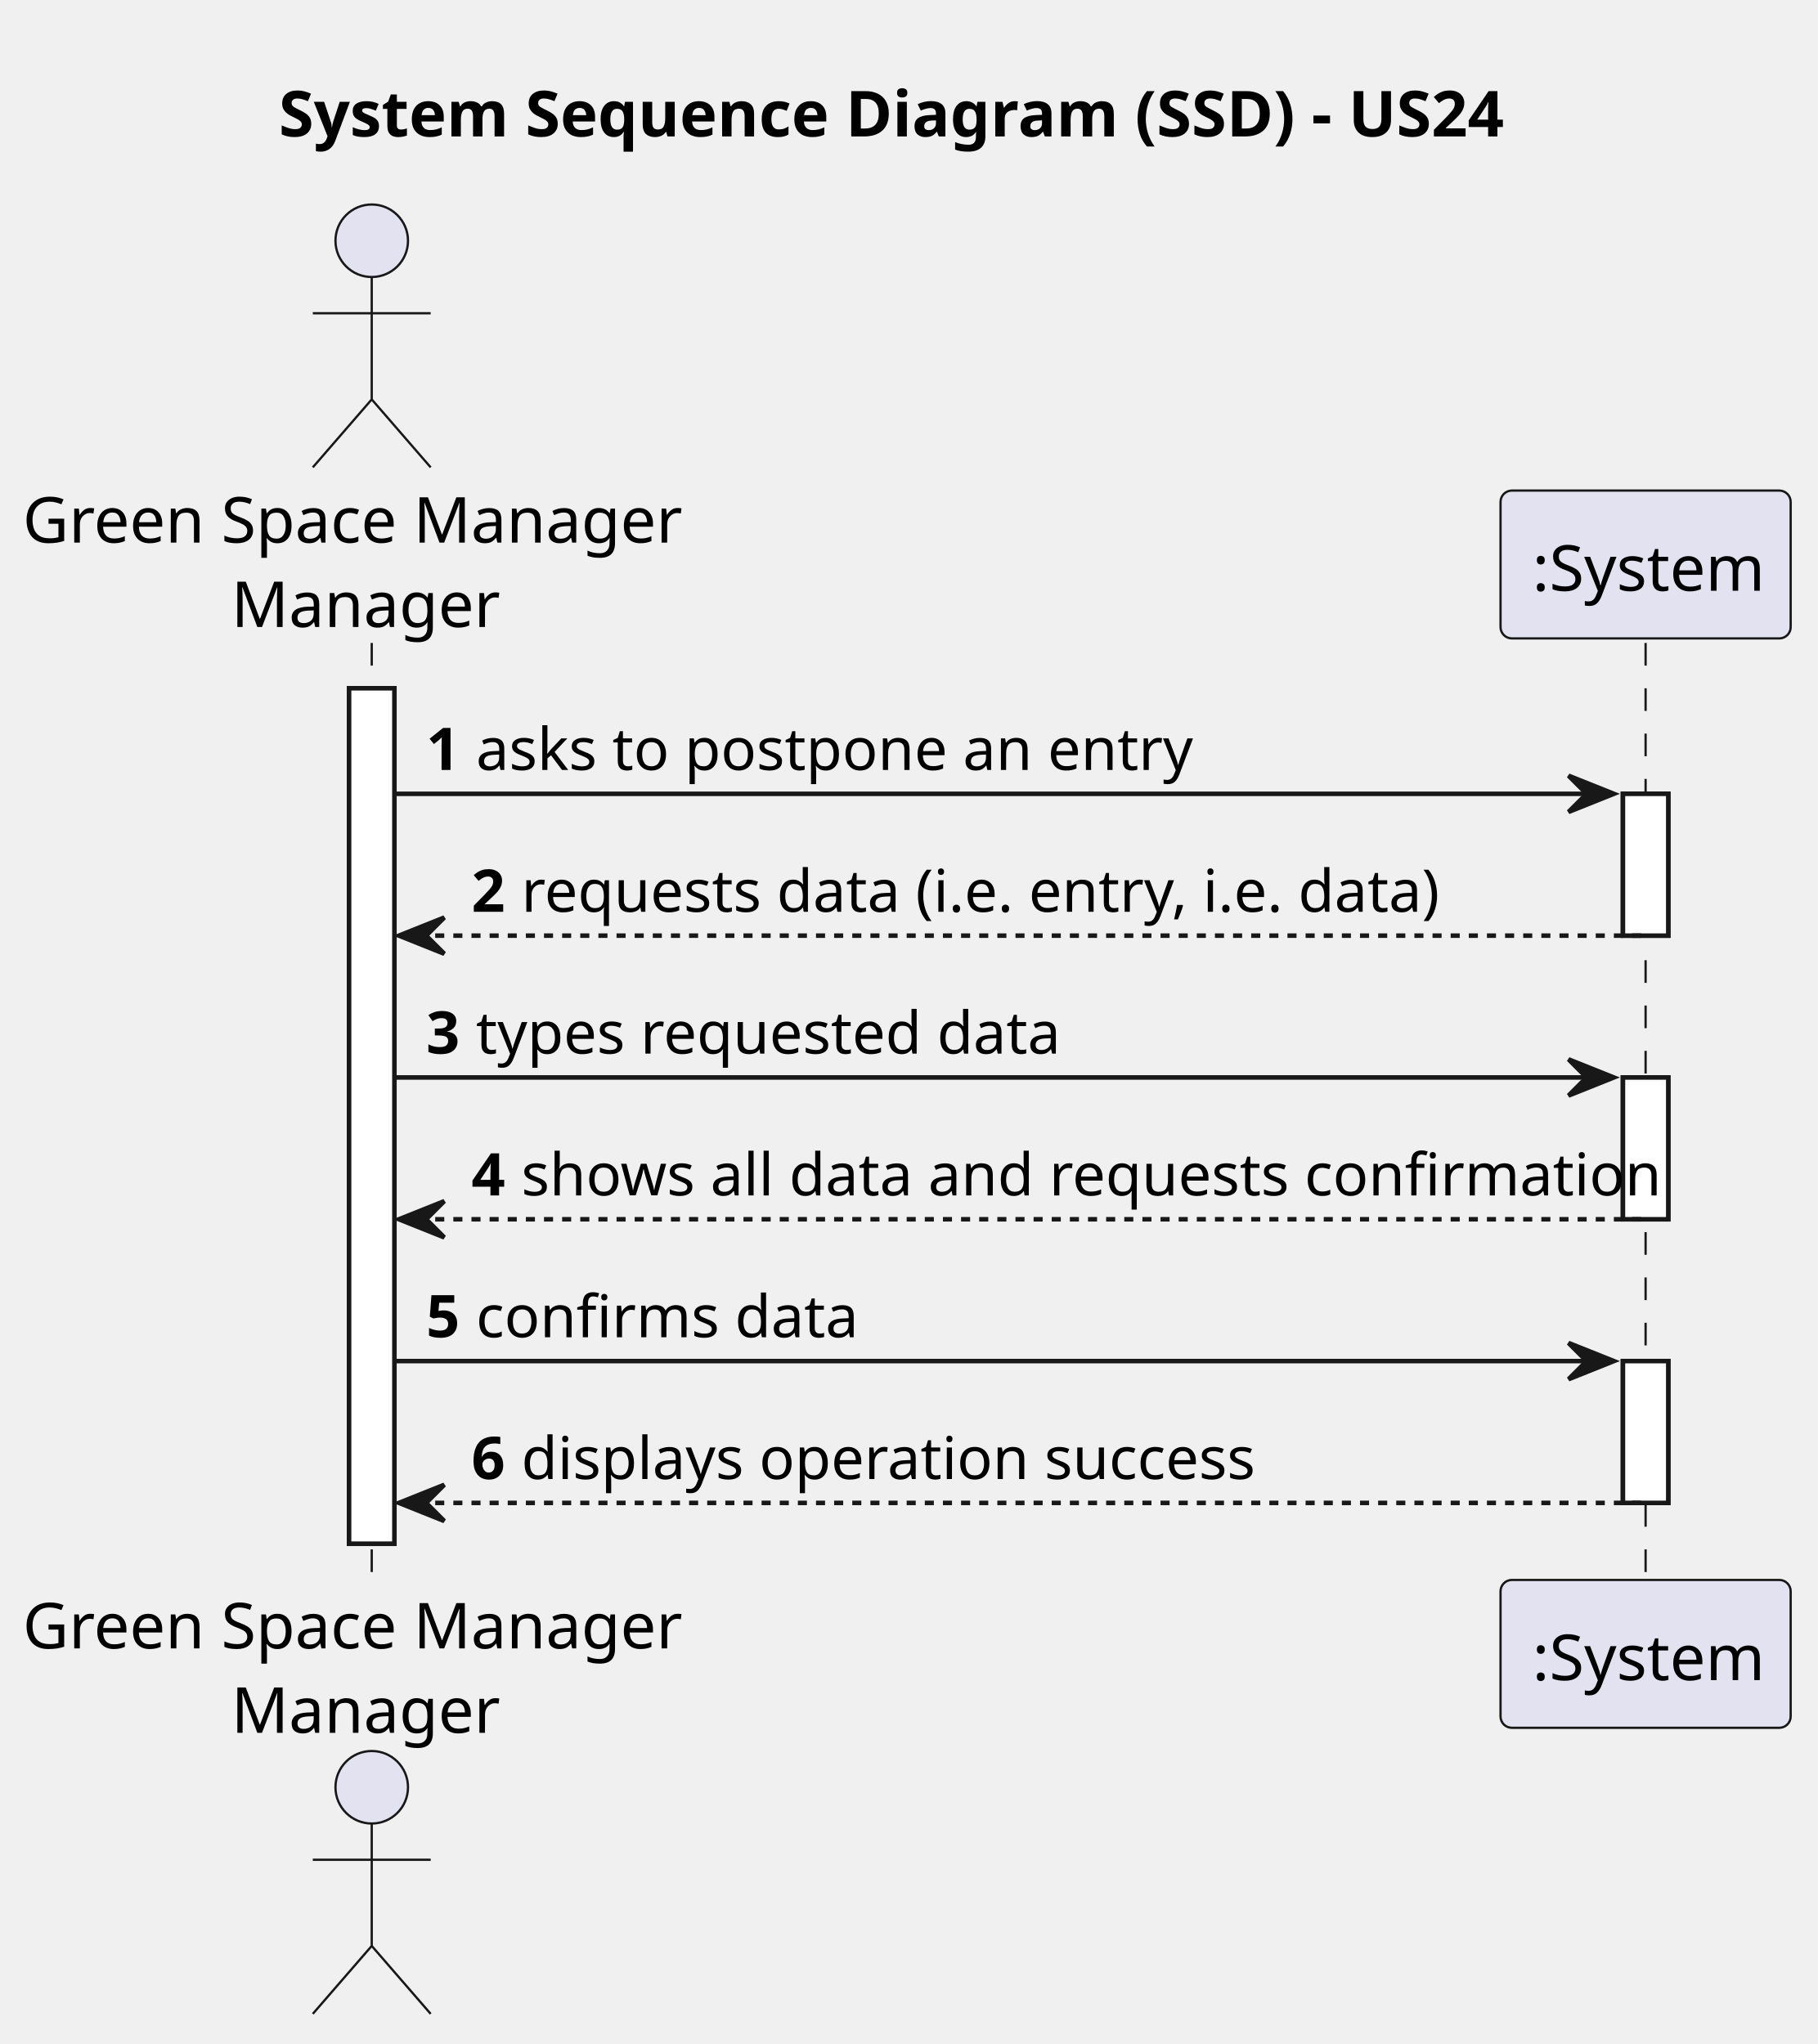
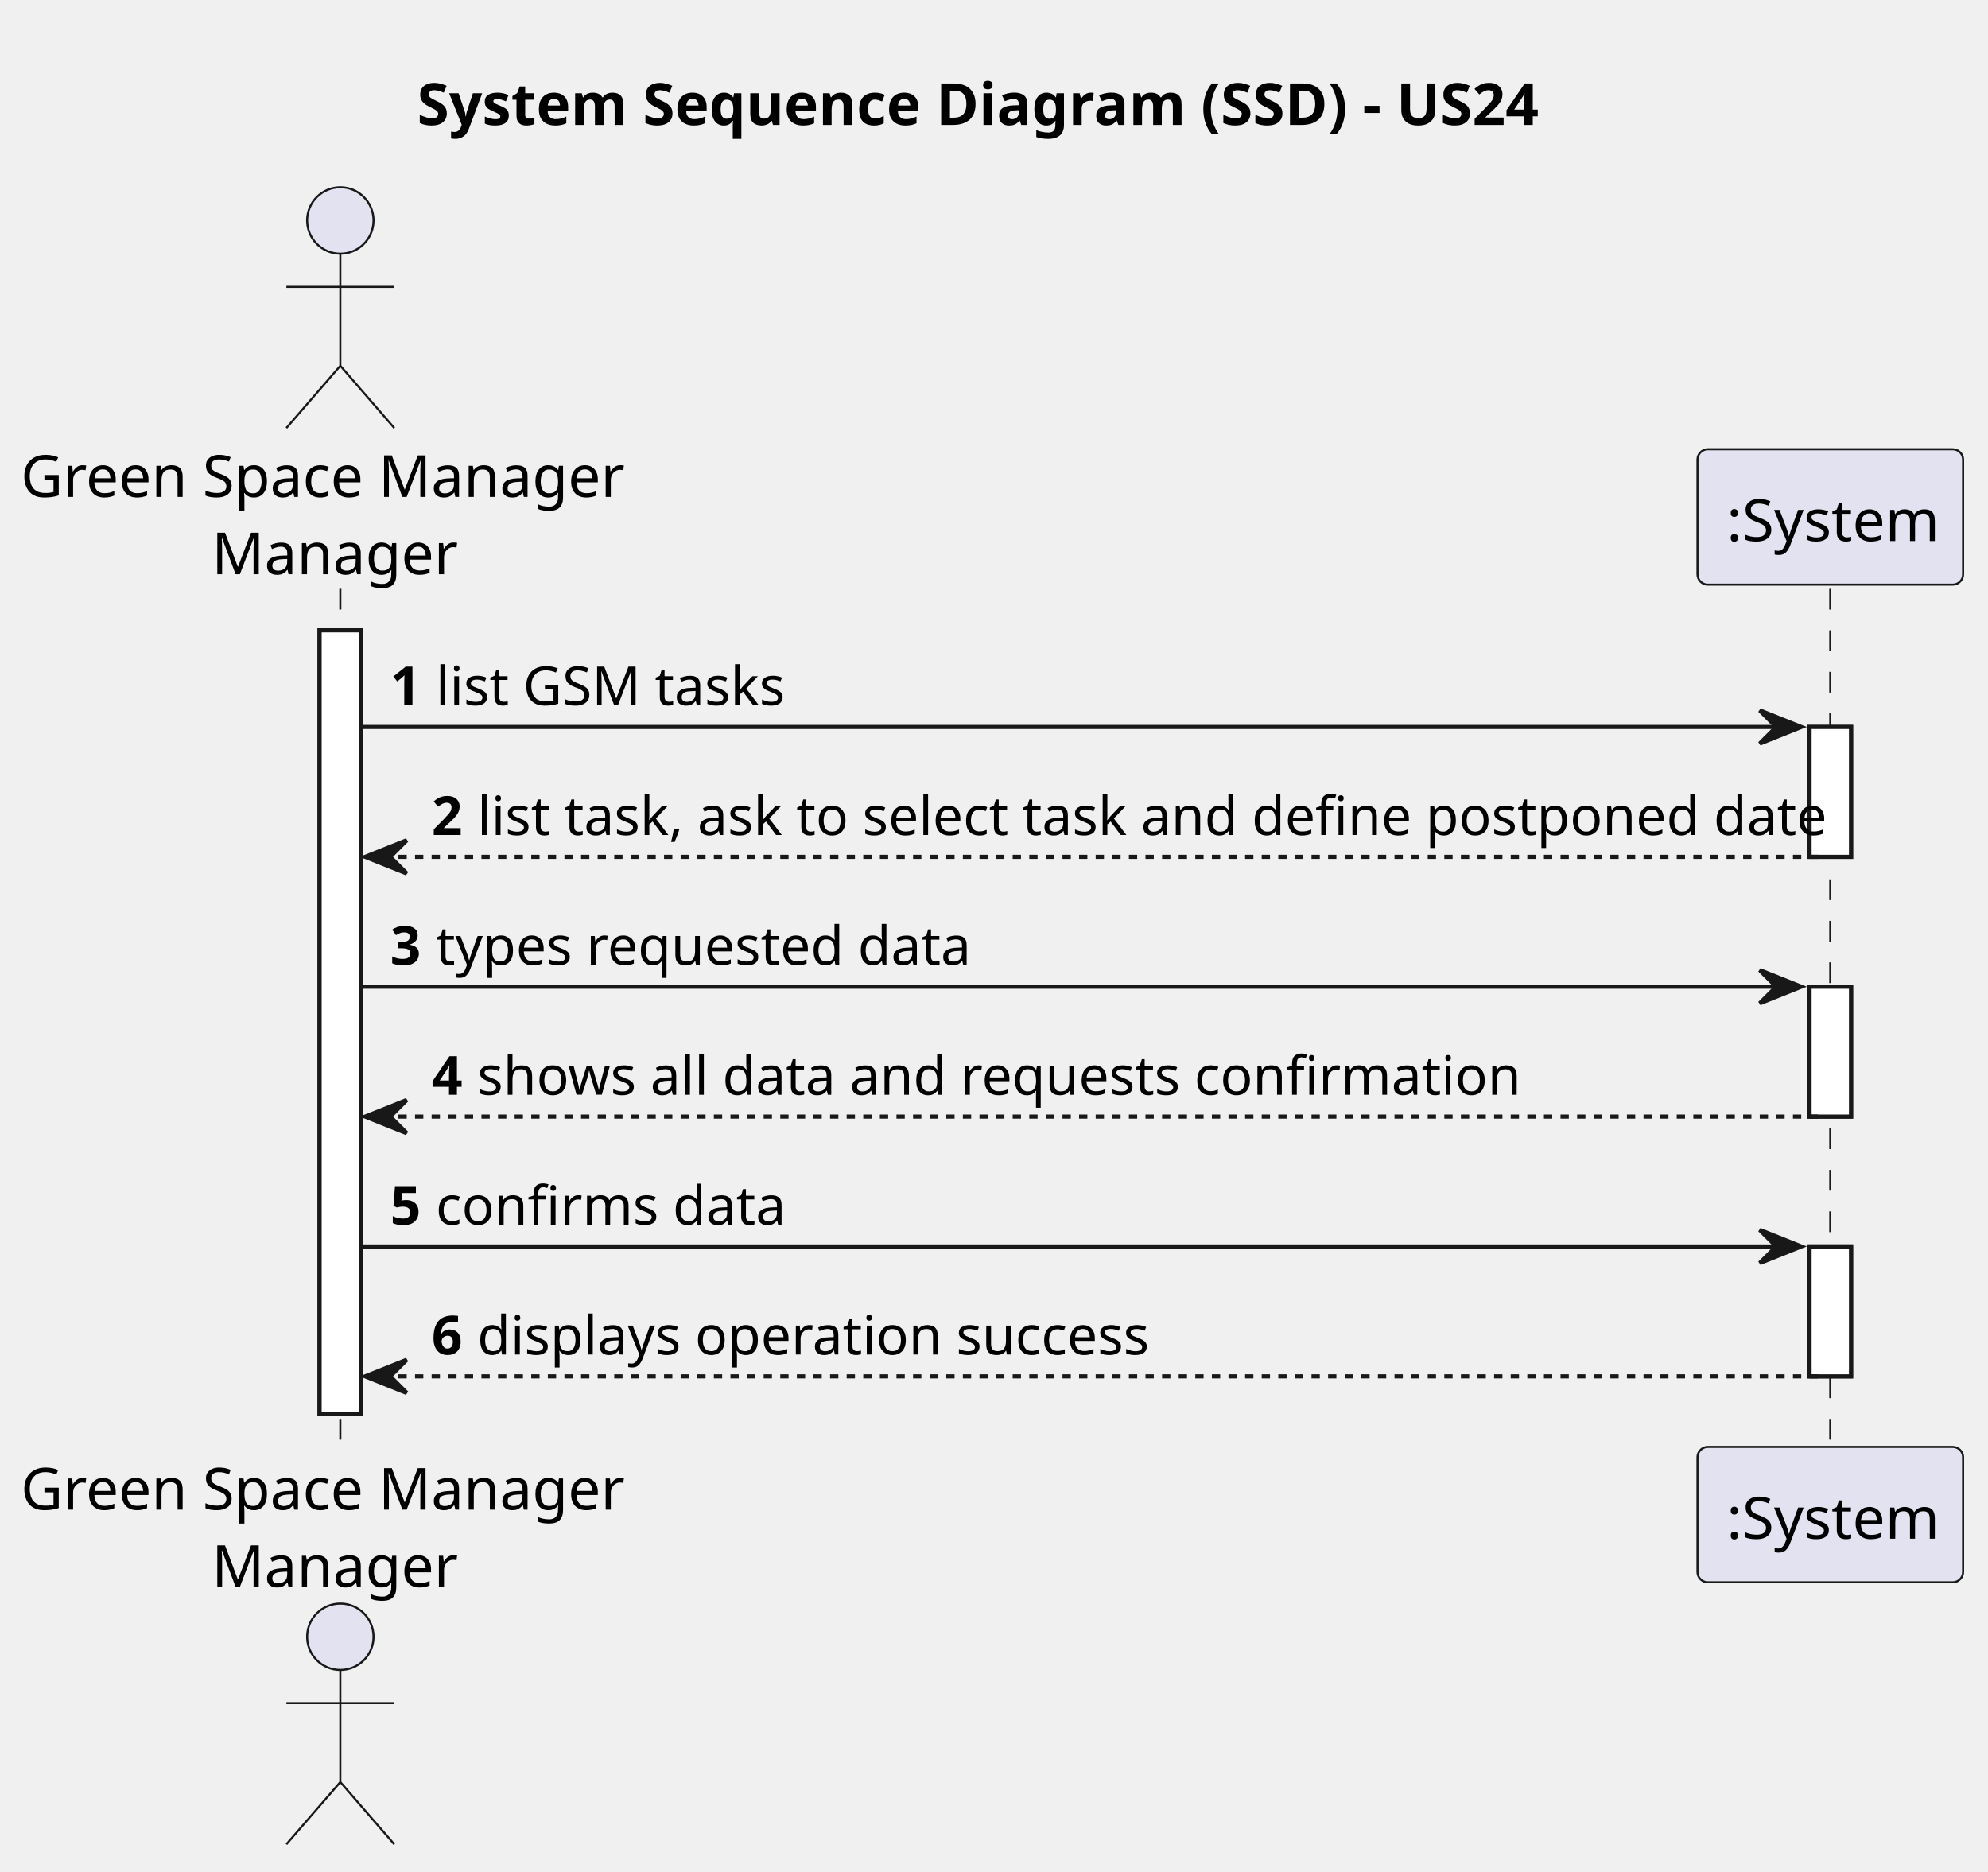
- <svg xmlns="http://www.w3.org/2000/svg" contentStyleType="text/css" height="451px" preserveAspectRatio="none" style="width:401px;height:451px;background:#FFFFFF;" version="1.1" viewBox="0 0 401 451" width="401px" zoomAndPan="magnify">
+ <svg xmlns="http://www.w3.org/2000/svg" contentStyleType="text/css" height="451px" preserveAspectRatio="none" style="width:479px;height:451px;background:#FFFFFF;" version="1.1" viewBox="0 0 479 451" width="479px" zoomAndPan="magnify">
  <defs />
  <g>
-     <text fill="#000000" font-family="sans-serif" font-size="14" font-weight="bold" lengthAdjust="spacing" textLength="276" x="61.5" y="30.107">System Sequence Diagram (SSD) - US24</text>
+     <text fill="#000000" font-family="sans-serif" font-size="14" font-weight="bold" lengthAdjust="spacing" textLength="276" x="100.5" y="30.107">System Sequence Diagram (SSD) - US24</text>
    <rect fill="#FFFFFF" height="188.746" style="stroke:#181818;stroke-width:1.0;" width="10" x="77" y="151.863" />
-     <rect fill="#FFFFFF" height="31.291" style="stroke:#181818;stroke-width:1.0;" width="10" x="358" y="175.154" />
-     <rect fill="#FFFFFF" height="31.291" style="stroke:#181818;stroke-width:1.0;" width="10" x="358" y="237.736" />
-     <rect fill="#FFFFFF" height="31.291" style="stroke:#181818;stroke-width:1.0;" width="10" x="358" y="300.318" />
+     <rect fill="#FFFFFF" height="31.291" style="stroke:#181818;stroke-width:1.0;" width="10" x="436" y="175.154" />
+     <rect fill="#FFFFFF" height="31.291" style="stroke:#181818;stroke-width:1.0;" width="10" x="436" y="237.736" />
+     <rect fill="#FFFFFF" height="31.291" style="stroke:#181818;stroke-width:1.0;" width="10" x="436" y="300.318" />
    <line style="stroke:#181818;stroke-width:0.5;stroke-dasharray:5.0,5.0;" x1="82" x2="82" y1="141.863" y2="349.609" />
-     <line style="stroke:#181818;stroke-width:0.5;stroke-dasharray:5.0,5.0;" x1="363" x2="363" y1="141.863" y2="349.609" />
+     <line style="stroke:#181818;stroke-width:0.5;stroke-dasharray:5.0,5.0;" x1="441" x2="441" y1="141.863" y2="349.609" />
    <text fill="#000000" font-family="sans-serif" font-size="14" lengthAdjust="spacing" textLength="144" x="5" y="119.728">Green Space Manager</text>
    <text fill="#000000" font-family="sans-serif" font-size="14" lengthAdjust="spacing" textLength="56" x="51" y="138.35">Manager</text>
    <ellipse cx="82" cy="53.121" fill="#E2E2F0" rx="8" ry="8" style="stroke:#181818;stroke-width:0.5;" />
    <path d="M82,61.121 L82,88.121 M69,69.121 L95,69.121 M82,88.121 L69,103.121 M82,88.121 L95,103.121 " fill="none" style="stroke:#181818;stroke-width:0.5;" />
    <text fill="#000000" font-family="sans-serif" font-size="14" lengthAdjust="spacing" textLength="144" x="5" y="363.717">Green Space Manager</text>
    <text fill="#000000" font-family="sans-serif" font-size="14" lengthAdjust="spacing" textLength="56" x="51" y="382.338">Manager</text>
    <ellipse cx="82" cy="394.352" fill="#E2E2F0" rx="8" ry="8" style="stroke:#181818;stroke-width:0.5;" />
    <path d="M82,402.352 L82,429.352 M69,410.352 L95,410.352 M82,429.352 L69,444.352 M82,429.352 L95,444.352 " fill="none" style="stroke:#181818;stroke-width:0.5;" />
-     <rect fill="#E2E2F0" height="32.621" rx="2.5" ry="2.5" style="stroke:#181818;stroke-width:0.5;" width="64" x="331" y="108.242" />
-     <text fill="#000000" font-family="sans-serif" font-size="14" lengthAdjust="spacing" textLength="50" x="338" y="130.35">:System</text>
-     <rect fill="#E2E2F0" height="32.621" rx="2.5" ry="2.5" style="stroke:#181818;stroke-width:0.5;" width="64" x="331" y="348.609" />
-     <text fill="#000000" font-family="sans-serif" font-size="14" lengthAdjust="spacing" textLength="50" x="338" y="370.717">:System</text>
+     <rect fill="#E2E2F0" height="32.621" rx="2.5" ry="2.5" style="stroke:#181818;stroke-width:0.5;" width="64" x="409" y="108.242" />
+     <text fill="#000000" font-family="sans-serif" font-size="14" lengthAdjust="spacing" textLength="50" x="416" y="130.35">:System</text>
+     <rect fill="#E2E2F0" height="32.621" rx="2.5" ry="2.5" style="stroke:#181818;stroke-width:0.5;" width="64" x="409" y="348.609" />
+     <text fill="#000000" font-family="sans-serif" font-size="14" lengthAdjust="spacing" textLength="50" x="416" y="370.717">:System</text>
    <rect fill="#FFFFFF" height="188.746" style="stroke:#181818;stroke-width:1.0;" width="10" x="77" y="151.863" />
-     <rect fill="#FFFFFF" height="31.291" style="stroke:#181818;stroke-width:1.0;" width="10" x="358" y="175.154" />
-     <rect fill="#FFFFFF" height="31.291" style="stroke:#181818;stroke-width:1.0;" width="10" x="358" y="237.736" />
-     <rect fill="#FFFFFF" height="31.291" style="stroke:#181818;stroke-width:1.0;" width="10" x="358" y="300.318" />
-     <polygon fill="#181818" points="346,171.154,356,175.154,346,179.154,350,175.154" style="stroke:#181818;stroke-width:1.0;" />
-     <line style="stroke:#181818;stroke-width:1.0;" x1="87" x2="352" y1="175.154" y2="175.154" />
+     <rect fill="#FFFFFF" height="31.291" style="stroke:#181818;stroke-width:1.0;" width="10" x="436" y="175.154" />
+     <rect fill="#FFFFFF" height="31.291" style="stroke:#181818;stroke-width:1.0;" width="10" x="436" y="237.736" />
+     <rect fill="#FFFFFF" height="31.291" style="stroke:#181818;stroke-width:1.0;" width="10" x="436" y="300.318" />
+     <polygon fill="#181818" points="424,171.154,434,175.154,424,179.154,428,175.154" style="stroke:#181818;stroke-width:1.0;" />
+     <line style="stroke:#181818;stroke-width:1.0;" x1="87" x2="430" y1="175.154" y2="175.154" />
    <text fill="#000000" font-family="sans-serif" font-size="13" font-weight="bold" lengthAdjust="spacing" textLength="7" x="94" y="169.892">1</text>
-     <text fill="#000000" font-family="sans-serif" font-size="13" lengthAdjust="spacing" textLength="151" x="105" y="169.892">asks to postpone an entry</text>
+     <text fill="#000000" font-family="sans-serif" font-size="13" lengthAdjust="spacing" textLength="87" x="105" y="169.892">list GSM tasks</text>
    <polygon fill="#181818" points="98,202.445,88,206.445,98,210.445,94,206.445" style="stroke:#181818;stroke-width:1.0;" />
-     <line style="stroke:#181818;stroke-width:1.0;stroke-dasharray:2.0,2.0;" x1="92" x2="362" y1="206.445" y2="206.445" />
+     <line style="stroke:#181818;stroke-width:1.0;stroke-dasharray:2.0,2.0;" x1="92" x2="440" y1="206.445" y2="206.445" />
    <text fill="#000000" font-family="sans-serif" font-size="13" font-weight="bold" lengthAdjust="spacing" textLength="7" x="104" y="201.183">2</text>
-     <text fill="#000000" font-family="sans-serif" font-size="13" lengthAdjust="spacing" textLength="197" x="115" y="201.183">requests data (i.e. entry, i.e. data)</text>
-     <polygon fill="#181818" points="346,233.736,356,237.736,346,241.736,350,237.736" style="stroke:#181818;stroke-width:1.0;" />
-     <line style="stroke:#181818;stroke-width:1.0;" x1="87" x2="352" y1="237.736" y2="237.736" />
+     <text fill="#000000" font-family="sans-serif" font-size="13" lengthAdjust="spacing" textLength="314" x="115" y="201.183">list task, ask to select task and define postponed date</text>
+     <polygon fill="#181818" points="424,233.736,434,237.736,424,241.736,428,237.736" style="stroke:#181818;stroke-width:1.0;" />
+     <line style="stroke:#181818;stroke-width:1.0;" x1="87" x2="430" y1="237.736" y2="237.736" />
    <text fill="#000000" font-family="sans-serif" font-size="13" font-weight="bold" lengthAdjust="spacing" textLength="7" x="94" y="232.474">3</text>
    <text fill="#000000" font-family="sans-serif" font-size="13" lengthAdjust="spacing" textLength="122" x="105" y="232.474">types requested data</text>
    <polygon fill="#181818" points="98,265.027,88,269.027,98,273.027,94,269.027" style="stroke:#181818;stroke-width:1.0;" />
-     <line style="stroke:#181818;stroke-width:1.0;stroke-dasharray:2.0,2.0;" x1="92" x2="362" y1="269.027" y2="269.027" />
+     <line style="stroke:#181818;stroke-width:1.0;stroke-dasharray:2.0,2.0;" x1="92" x2="440" y1="269.027" y2="269.027" />
    <text fill="#000000" font-family="sans-serif" font-size="13" font-weight="bold" lengthAdjust="spacing" textLength="7" x="104" y="263.765">4</text>
    <text fill="#000000" font-family="sans-serif" font-size="13" lengthAdjust="spacing" textLength="236" x="115" y="263.765">shows all data and requests confirmation</text>
-     <polygon fill="#181818" points="346,296.318,356,300.318,346,304.318,350,300.318" style="stroke:#181818;stroke-width:1.0;" />
-     <line style="stroke:#181818;stroke-width:1.0;" x1="87" x2="352" y1="300.318" y2="300.318" />
+     <polygon fill="#181818" points="424,296.318,434,300.318,424,304.318,428,300.318" style="stroke:#181818;stroke-width:1.0;" />
+     <line style="stroke:#181818;stroke-width:1.0;" x1="87" x2="430" y1="300.318" y2="300.318" />
    <text fill="#000000" font-family="sans-serif" font-size="13" font-weight="bold" lengthAdjust="spacing" textLength="7" x="94" y="295.056">5</text>
    <text fill="#000000" font-family="sans-serif" font-size="13" lengthAdjust="spacing" textLength="78" x="105" y="295.056">confirms data</text>
    <polygon fill="#181818" points="98,327.609,88,331.609,98,335.609,94,331.609" style="stroke:#181818;stroke-width:1.0;" />
-     <line style="stroke:#181818;stroke-width:1.0;stroke-dasharray:2.0,2.0;" x1="92" x2="362" y1="331.609" y2="331.609" />
+     <line style="stroke:#181818;stroke-width:1.0;stroke-dasharray:2.0,2.0;" x1="92" x2="440" y1="331.609" y2="331.609" />
    <text fill="#000000" font-family="sans-serif" font-size="13" font-weight="bold" lengthAdjust="spacing" textLength="7" x="104" y="326.347">6</text>
    <text fill="#000000" font-family="sans-serif" font-size="13" lengthAdjust="spacing" textLength="158" x="115" y="326.347">displays operation success</text>
  </g>
</svg>
